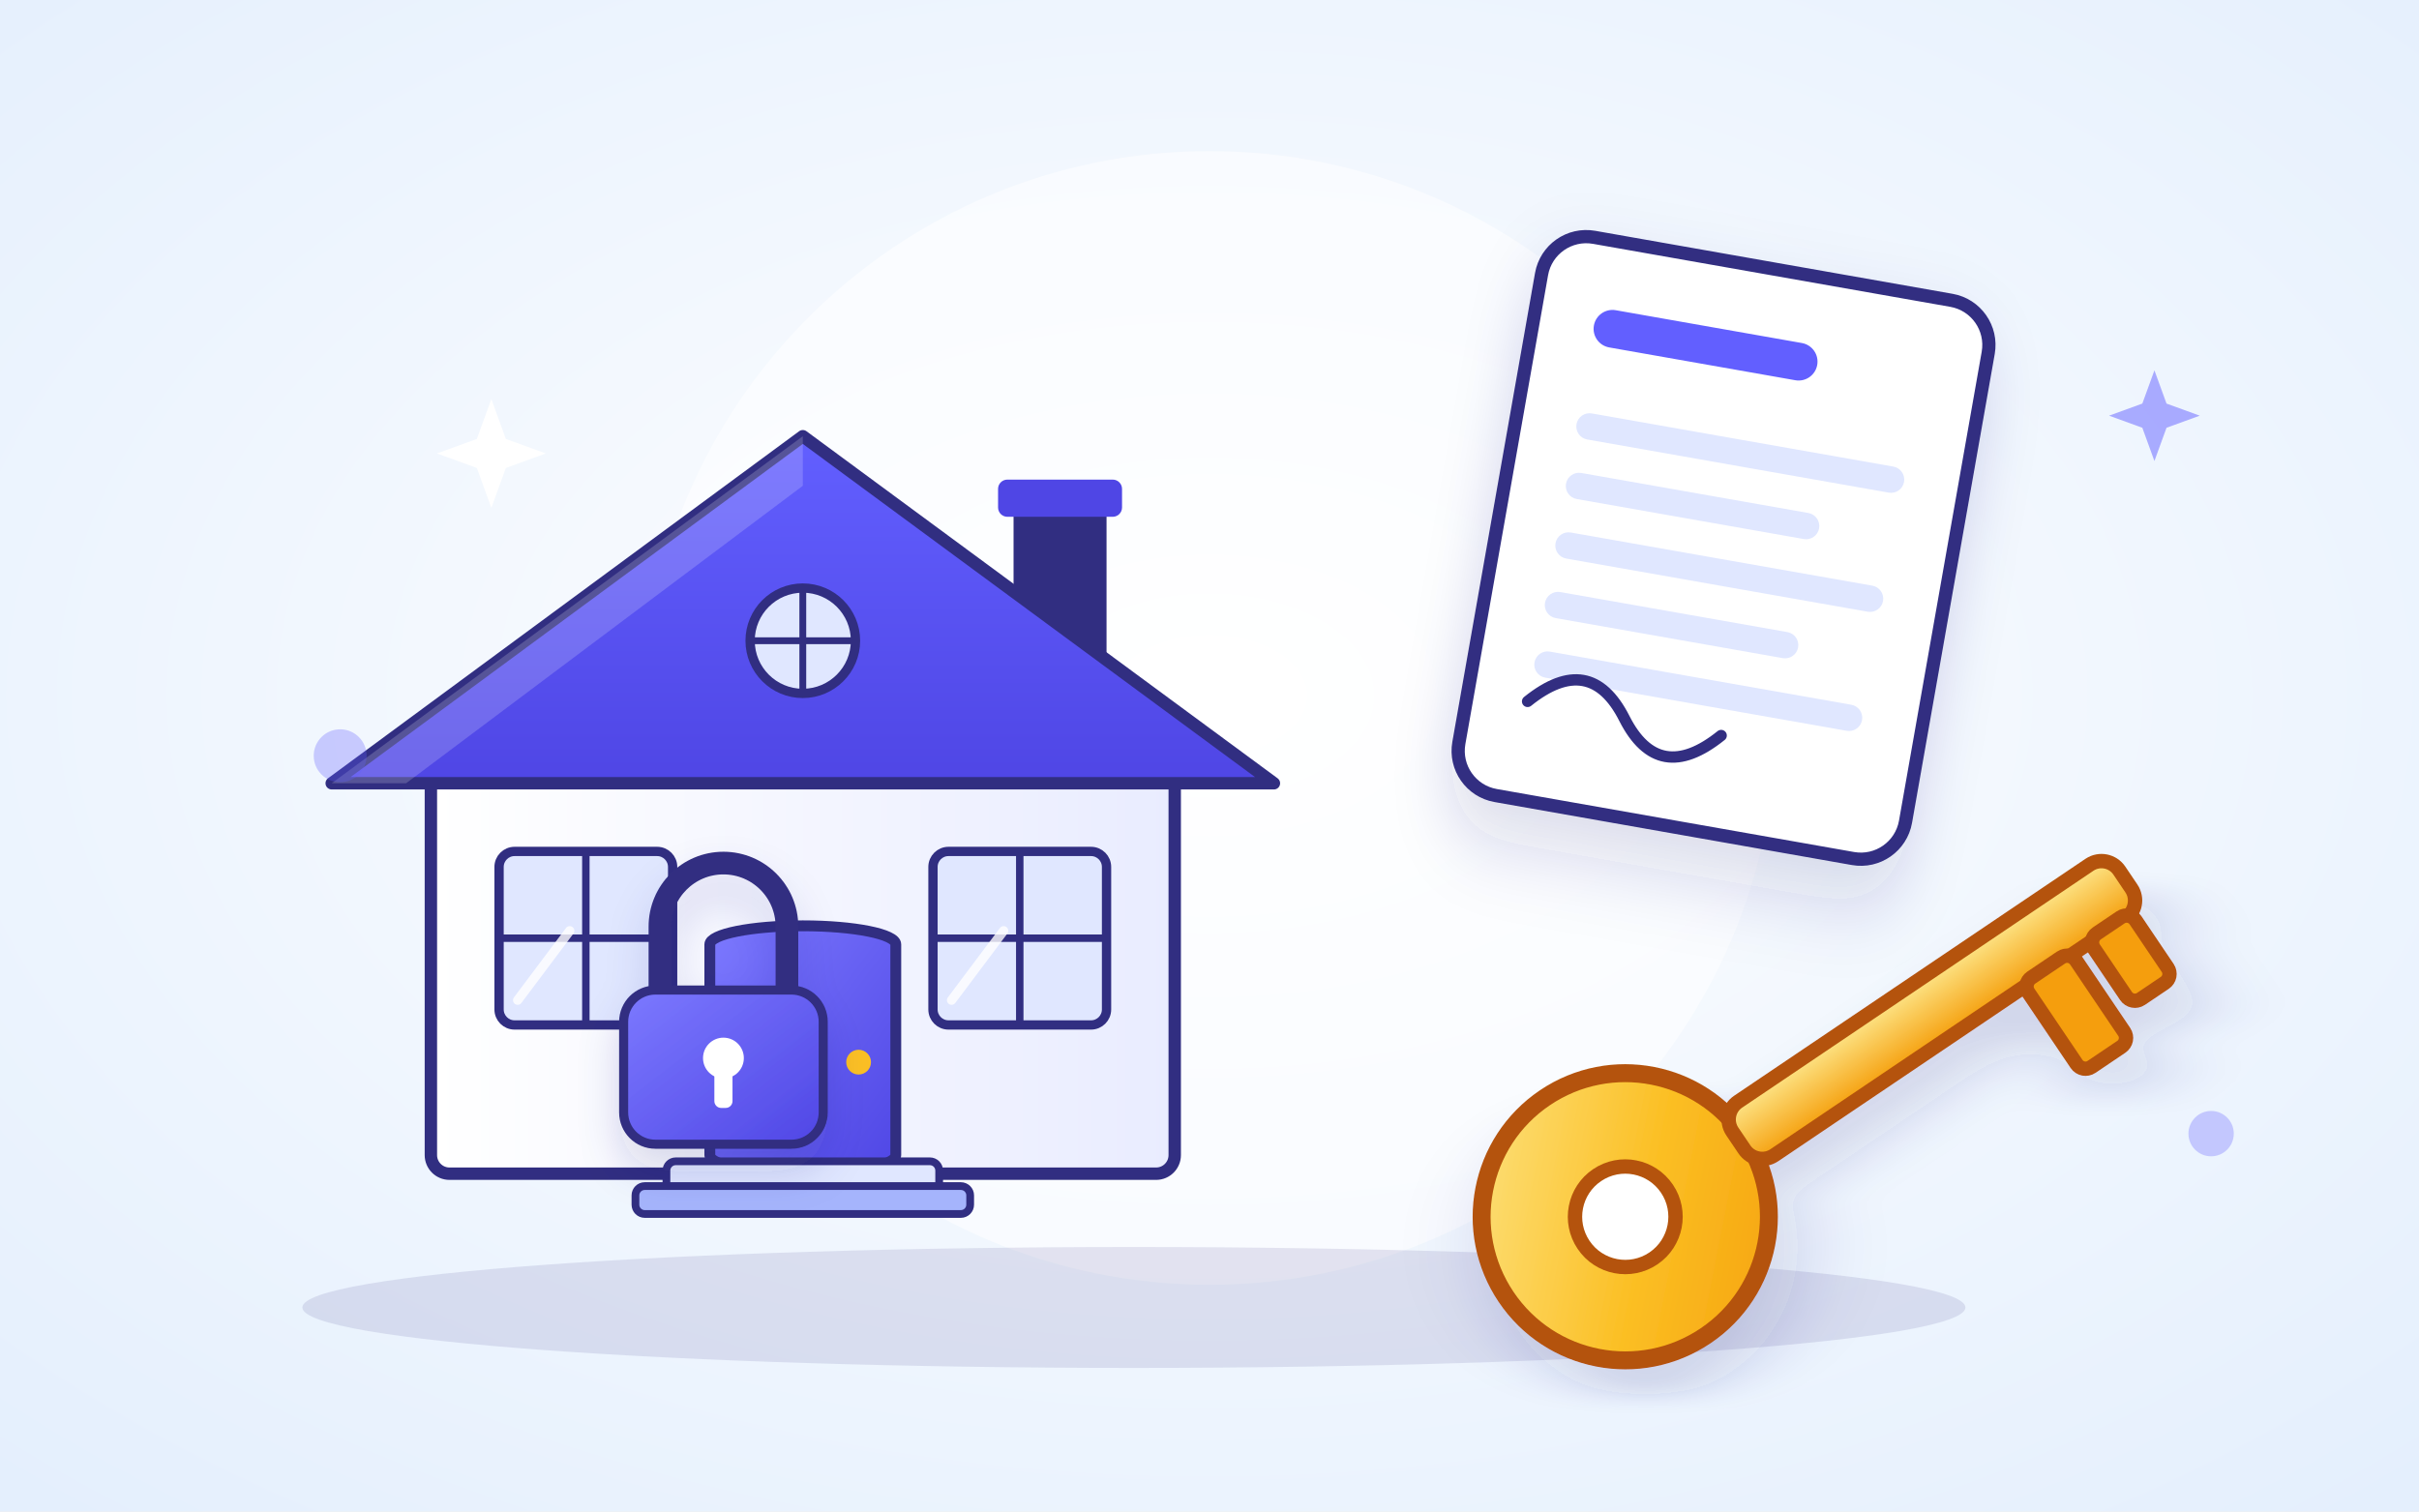
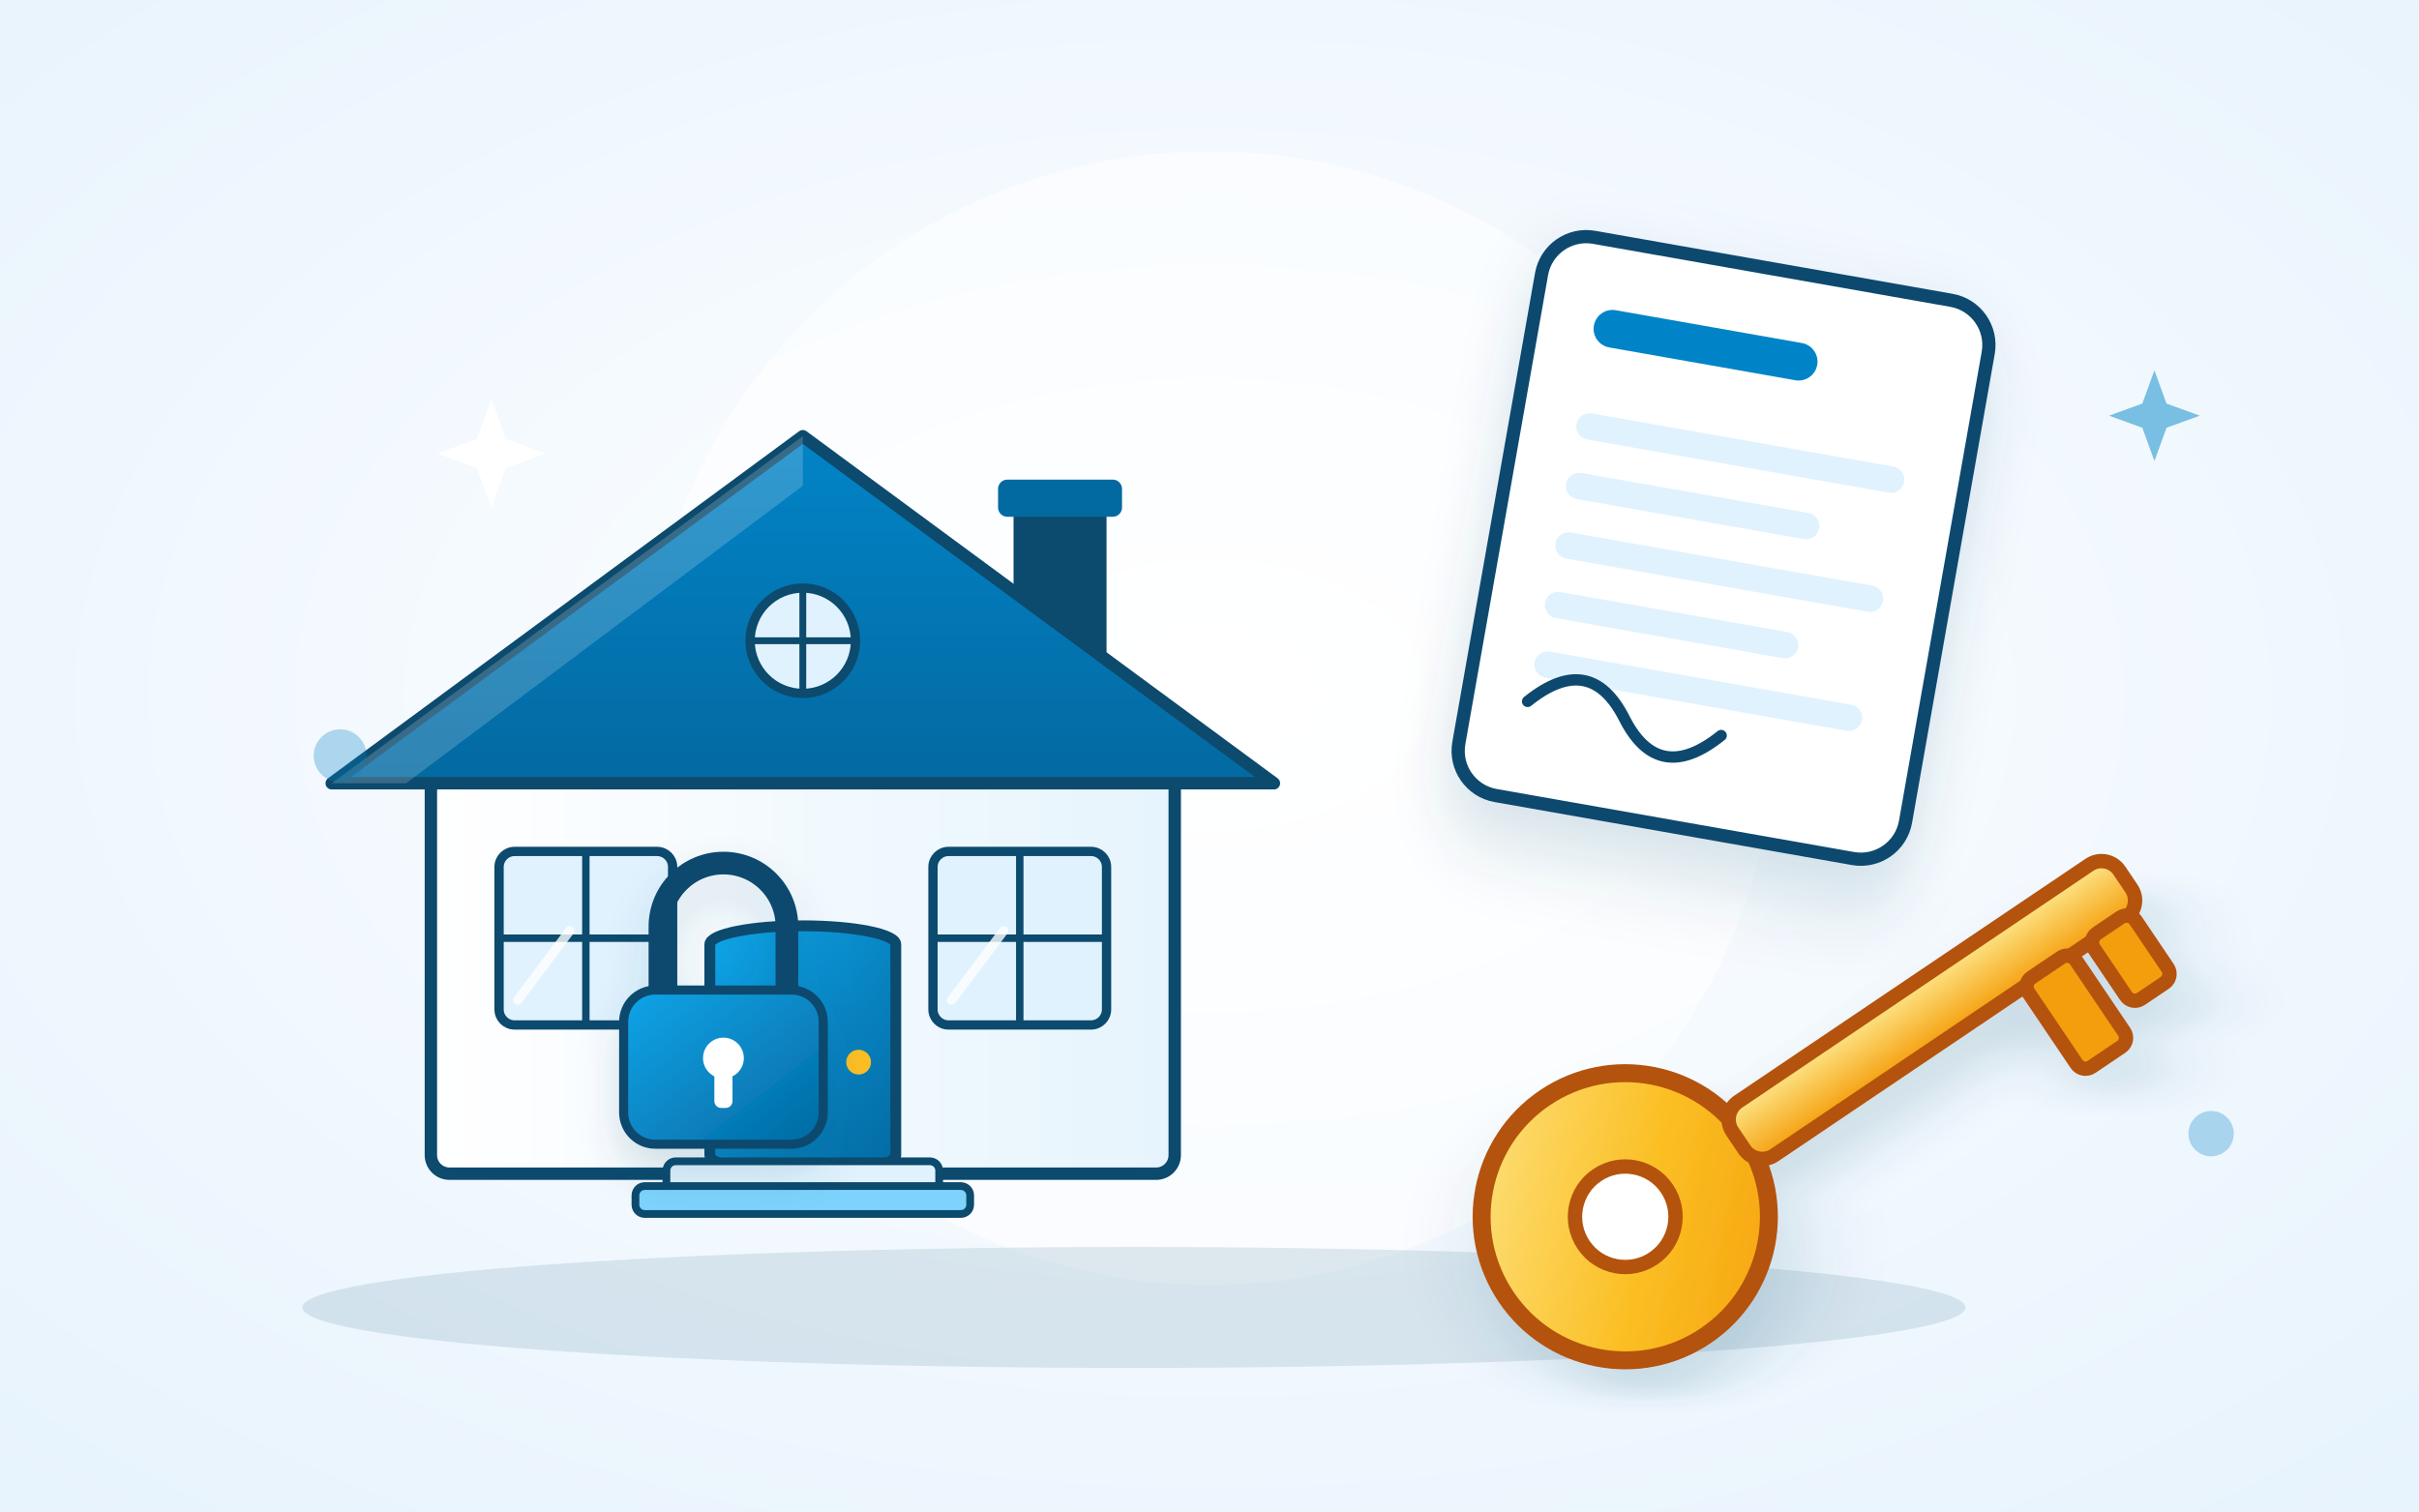
<svg xmlns="http://www.w3.org/2000/svg" viewBox="0 0 640 400" preserveAspectRatio="xMidYMid slice">
  <defs>
    <radialGradient id="bg" cx="50%" cy="46%" r="72%">
      <stop offset="0" stop-color="#fff" />
-       <stop offset="1" stop-color="#E4EFFD" />
+       <stop offset="1" stop-color="#e7f3fd" />
    </radialGradient>
    <linearGradient id="roof" x1="0" y1="0" x2="0" y2="1">
-       <stop offset="0" stop-color="#625FFF" />
-       <stop offset="1" stop-color="#4F46E5" />
+       <stop offset="0" stop-color="#0284c7" />
+       <stop offset="1" stop-color="#0369a1" />
    </linearGradient>
    <linearGradient id="wall" x1="0" y1="0" x2="1" y2="0">
      <stop offset="0" stop-color="#fff" />
-       <stop offset="1" stop-color="#E9ECFF" />
+       <stop offset="1" stop-color="#e6f4fd" />
    </linearGradient>
    <linearGradient id="gold" x1="0" y1="0" x2="0" y2="1">
      <stop offset="0" stop-color="#FDE68A" />
      <stop offset="1" stop-color="#F59E0B" />
    </linearGradient>
    <linearGradient id="goldH" x1="0" y1="0" x2="1" y2="1">
      <stop offset="0" stop-color="#FDE68A" />
      <stop offset=".55" stop-color="#FBBF24" />
      <stop offset="1" stop-color="#F59E0B" />
    </linearGradient>
    <linearGradient id="ind" x1="0" y1="0" x2="1" y2="1">
-       <stop offset="0" stop-color="#7C79FF" />
-       <stop offset="1" stop-color="#4F46E5" />
+       <stop offset="0" stop-color="#0ea5e9" />
+       <stop offset="1" stop-color="#0369a1" />
    </linearGradient>
    <linearGradient id="leaf" x1="0" y1="0" x2="0" y2="1">
      <stop offset="0" stop-color="#4ADE80" />
      <stop offset="1" stop-color="#22C55E" />
    </linearGradient>
    <filter id="sh" x="-30%" y="-30%" width="160%" height="170%">
-       <feDropShadow dx="0" dy="10" stdDeviation="9" flood-color="#312E81" flood-opacity=".16" />
+       <feDropShadow dx="0" dy="10" stdDeviation="9" flood-color="#0c4a6e" flood-opacity=".16" />
    </filter>
    <filter id="sh2" x="-30%" y="-30%" width="160%" height="170%">
-       <feDropShadow dx="0" dy="4" stdDeviation="4" flood-color="#312E81" flood-opacity=".18" />
+       <feDropShadow dx="0" dy="4" stdDeviation="4" flood-color="#0c4a6e" flood-opacity=".18" />
    </filter>
  </defs>
  <rect width="640" height="400" fill="url(#bg)" />
  <circle cx="320" cy="190" r="150" fill="#fff" opacity=".55" />
-   <ellipse cx="300" cy="346" rx="220" ry="16" fill="#312E81" opacity="0.12" />
+   <ellipse cx="300" cy="346" rx="220" ry="16" fill="#0c4a6e" opacity="0.12" />
  <g transform="translate(-50 40) scale(0.82)">
-     <rect x="200" y="190" width="240" height="140" rx="6" fill="url(#wall)" stroke="#312E81" stroke-width="4" stroke-linejoin="round" />
-     <rect x="388" y="112" width="30" height="62" rx="3" fill="#312E81" />
-     <rect x="383" y="106" width="40" height="12" rx="3" fill="#4F46E5" />
-     <polygon points="168,204 320,92 472,204" fill="url(#roof)" stroke="#312E81" stroke-width="4" stroke-linejoin="round" />
+     <rect x="200" y="190" width="240" height="140" rx="6" fill="url(#wall)" stroke="#0c4a6e" stroke-width="4" stroke-linejoin="round" />
+     <rect x="388" y="112" width="30" height="62" rx="3" fill="#0c4a6e" />
+     <rect x="383" y="106" width="40" height="12" rx="3" fill="#0369a1" />
+     <polygon points="168,204 320,92 472,204" fill="url(#roof)" stroke="#0c4a6e" stroke-width="4" stroke-linejoin="round" />
    <polygon points="168,204 320,92 320,108 192,204" fill="#fff" opacity=".18" />
-     <circle cx="320" cy="158" r="17" fill="#E0E7FF" stroke="#312E81" stroke-width="3" />
-     <path d="M320 141v34M303 158h34" stroke="#312E81" stroke-width="2.2" />
-     <rect x="222" y="226" width="56" height="56" rx="5" fill="#E0E7FF" stroke="#312E81" stroke-width="3" />
-     <path d="M250.0 226v56M222 254.0h56" stroke="#312E81" stroke-width="2.4" />
+     <circle cx="320" cy="158" r="17" fill="#e0f2fe" stroke="#0c4a6e" stroke-width="3" />
+     <path d="M320 141v34M303 158h34" stroke="#0c4a6e" stroke-width="2.2" />
+     <rect x="222" y="226" width="56" height="56" rx="5" fill="#e0f2fe" stroke="#0c4a6e" stroke-width="3" />
+     <path d="M250.0 226v56M222 254.0h56" stroke="#0c4a6e" stroke-width="2.4" />
    <path d="M228 274l16.8 -22.4" stroke="#fff" stroke-width="3" stroke-linecap="round" opacity=".8" />
-     <rect x="362" y="226" width="56" height="56" rx="5" fill="#E0E7FF" stroke="#312E81" stroke-width="3" />
-     <path d="M390.0 226v56M362 254.0h56" stroke="#312E81" stroke-width="2.4" />
+     <rect x="362" y="226" width="56" height="56" rx="5" fill="#e0f2fe" stroke="#0c4a6e" stroke-width="3" />
+     <path d="M390.0 226v56M362 254.0h56" stroke="#0c4a6e" stroke-width="2.4" />
    <path d="M368 274l16.8 -22.4" stroke="#fff" stroke-width="3" stroke-linecap="round" opacity=".8" />
-     <rect x="290" y="250" width="60" height="80" rx="30" ry="6" fill="url(#ind)" stroke="#312E81" stroke-width="3.5" />
+     <rect x="290" y="250" width="60" height="80" rx="30" ry="6" fill="url(#ind)" stroke="#0c4a6e" stroke-width="3.5" />
    <circle cx="338" cy="294" r="4" fill="#FBBF24" />
-     <rect x="276" y="326" width="88" height="10" rx="3" fill="#E0E7FF" stroke="#312E81" stroke-width="2.5" />
-     <rect x="266" y="334" width="108" height="9" rx="3" fill="#A5B4FC" stroke="#312E81" stroke-width="2.5" />
+     <rect x="276" y="326" width="88" height="10" rx="3" fill="#e0f2fe" stroke="#0c4a6e" stroke-width="2.5" />
+     <rect x="266" y="334" width="108" height="9" rx="3" fill="#7dd3fc" stroke="#0c4a6e" stroke-width="2.5" />
  </g>
  <g transform="rotate(10 456.0 145.0)" filter="url(#sh)">
-     <rect x="396" y="70" width="120" height="150" rx="12" fill="#fff" stroke="#312E81" stroke-width="3.5" />
-     <rect x="412" y="88" width="60" height="10" rx="5" fill="#625FFF" />
-     <rect x="412" y="116" width="88" height="7" rx="3.5" fill="#E0E7FF" />
-     <rect x="412" y="132" width="68" height="7" rx="3.5" fill="#E0E7FF" />
-     <rect x="412" y="148" width="88" height="7" rx="3.5" fill="#E0E7FF" />
-     <rect x="412" y="164" width="68" height="7" rx="3.5" fill="#E0E7FF" />
-     <rect x="412" y="180" width="88" height="7" rx="3.5" fill="#E0E7FF" />
-     <path d="M412 194q14 -16 26 0t26 0" fill="none" stroke="#312E81" stroke-width="3" stroke-linecap="round" />
+     <rect x="396" y="70" width="120" height="150" rx="12" fill="#fff" stroke="#0c4a6e" stroke-width="3.5" />
+     <rect x="412" y="88" width="60" height="10" rx="5" fill="#0284c7" />
+     <rect x="412" y="116" width="88" height="7" rx="3.5" fill="#e0f2fe" />
+     <rect x="412" y="132" width="68" height="7" rx="3.5" fill="#e0f2fe" />
+     <rect x="412" y="148" width="88" height="7" rx="3.5" fill="#e0f2fe" />
+     <rect x="412" y="164" width="68" height="7" rx="3.5" fill="#e0f2fe" />
+     <rect x="412" y="180" width="88" height="7" rx="3.5" fill="#e0f2fe" />
+     <path d="M412 194q14 -16 26 0t26 0" fill="none" stroke="#0c4a6e" stroke-width="3" stroke-linecap="round" />
  </g>
  <g transform="translate(165 262) scale(0.6) translate(-165 -262)">
    <g filter="url(#sh)">
-       <path d="M181 262v-28a28 28 0 0 1 56 0v28" fill="none" stroke="#312E81" stroke-width="10" stroke-linecap="round" />
-       <rect x="165" y="262" width="88" height="68" rx="14" fill="url(#ind)" stroke="#312E81" stroke-width="4" />
+       <path d="M181 262v-28a28 28 0 0 1 56 0v28" fill="none" stroke="#0c4a6e" stroke-width="10" stroke-linecap="round" />
+       <rect x="165" y="262" width="88" height="68" rx="14" fill="url(#ind)" stroke="#0c4a6e" stroke-width="4" />
    </g>
    <circle cx="209" cy="292" r="9" fill="#fff" />
    <rect x="205" y="296" width="8" height="18" rx="3" fill="#fff" />
  </g>
  <g transform="translate(430 322) rotate(-34) scale(0.95)" filter="url(#sh)">
    <circle cx="0" cy="0" r="40" fill="url(#goldH)" stroke="#B45309" stroke-width="5" />
    <circle cx="0" cy="0" r="14" fill="#fff" stroke="#B45309" stroke-width="4" />
    <rect x="38" y="-9" width="130" height="18" rx="6" fill="url(#gold)" stroke="#B45309" stroke-width="4" />
    <rect x="128" y="8" width="16" height="30" rx="3" fill="#F59E0B" stroke="#B45309" stroke-width="4" />
    <rect x="150" y="8" width="14" height="22" rx="3" fill="#F59E0B" stroke="#B45309" stroke-width="4" />
  </g>
  <path d="M130 105.6L133.84 116.16 144.4 120 133.84 123.84 130 134.4 126.16 123.84 115.6 120 126.16 116.16Z" fill="#fff" opacity="1" />
-   <path d="M570 98L573.2 106.8 582 110 573.2 113.2 570 122 566.8 113.2 558 110 566.8 106.8Z" fill="#625FFF" opacity="0.5" />
-   <circle cx="90" cy="200" r="7" fill="#625FFF" opacity="0.3" />
-   <circle cx="585" cy="300" r="6" fill="#625FFF" opacity="0.3" />
+   <path d="M570 98L573.2 106.8 582 110 573.2 113.2 570 122 566.8 113.2 558 110 566.8 106.8Z" fill="#0284c7" opacity="0.5" />
+   <circle cx="90" cy="200" r="7" fill="#0284c7" opacity="0.3" />
+   <circle cx="585" cy="300" r="6" fill="#0284c7" opacity="0.3" />
</svg>
